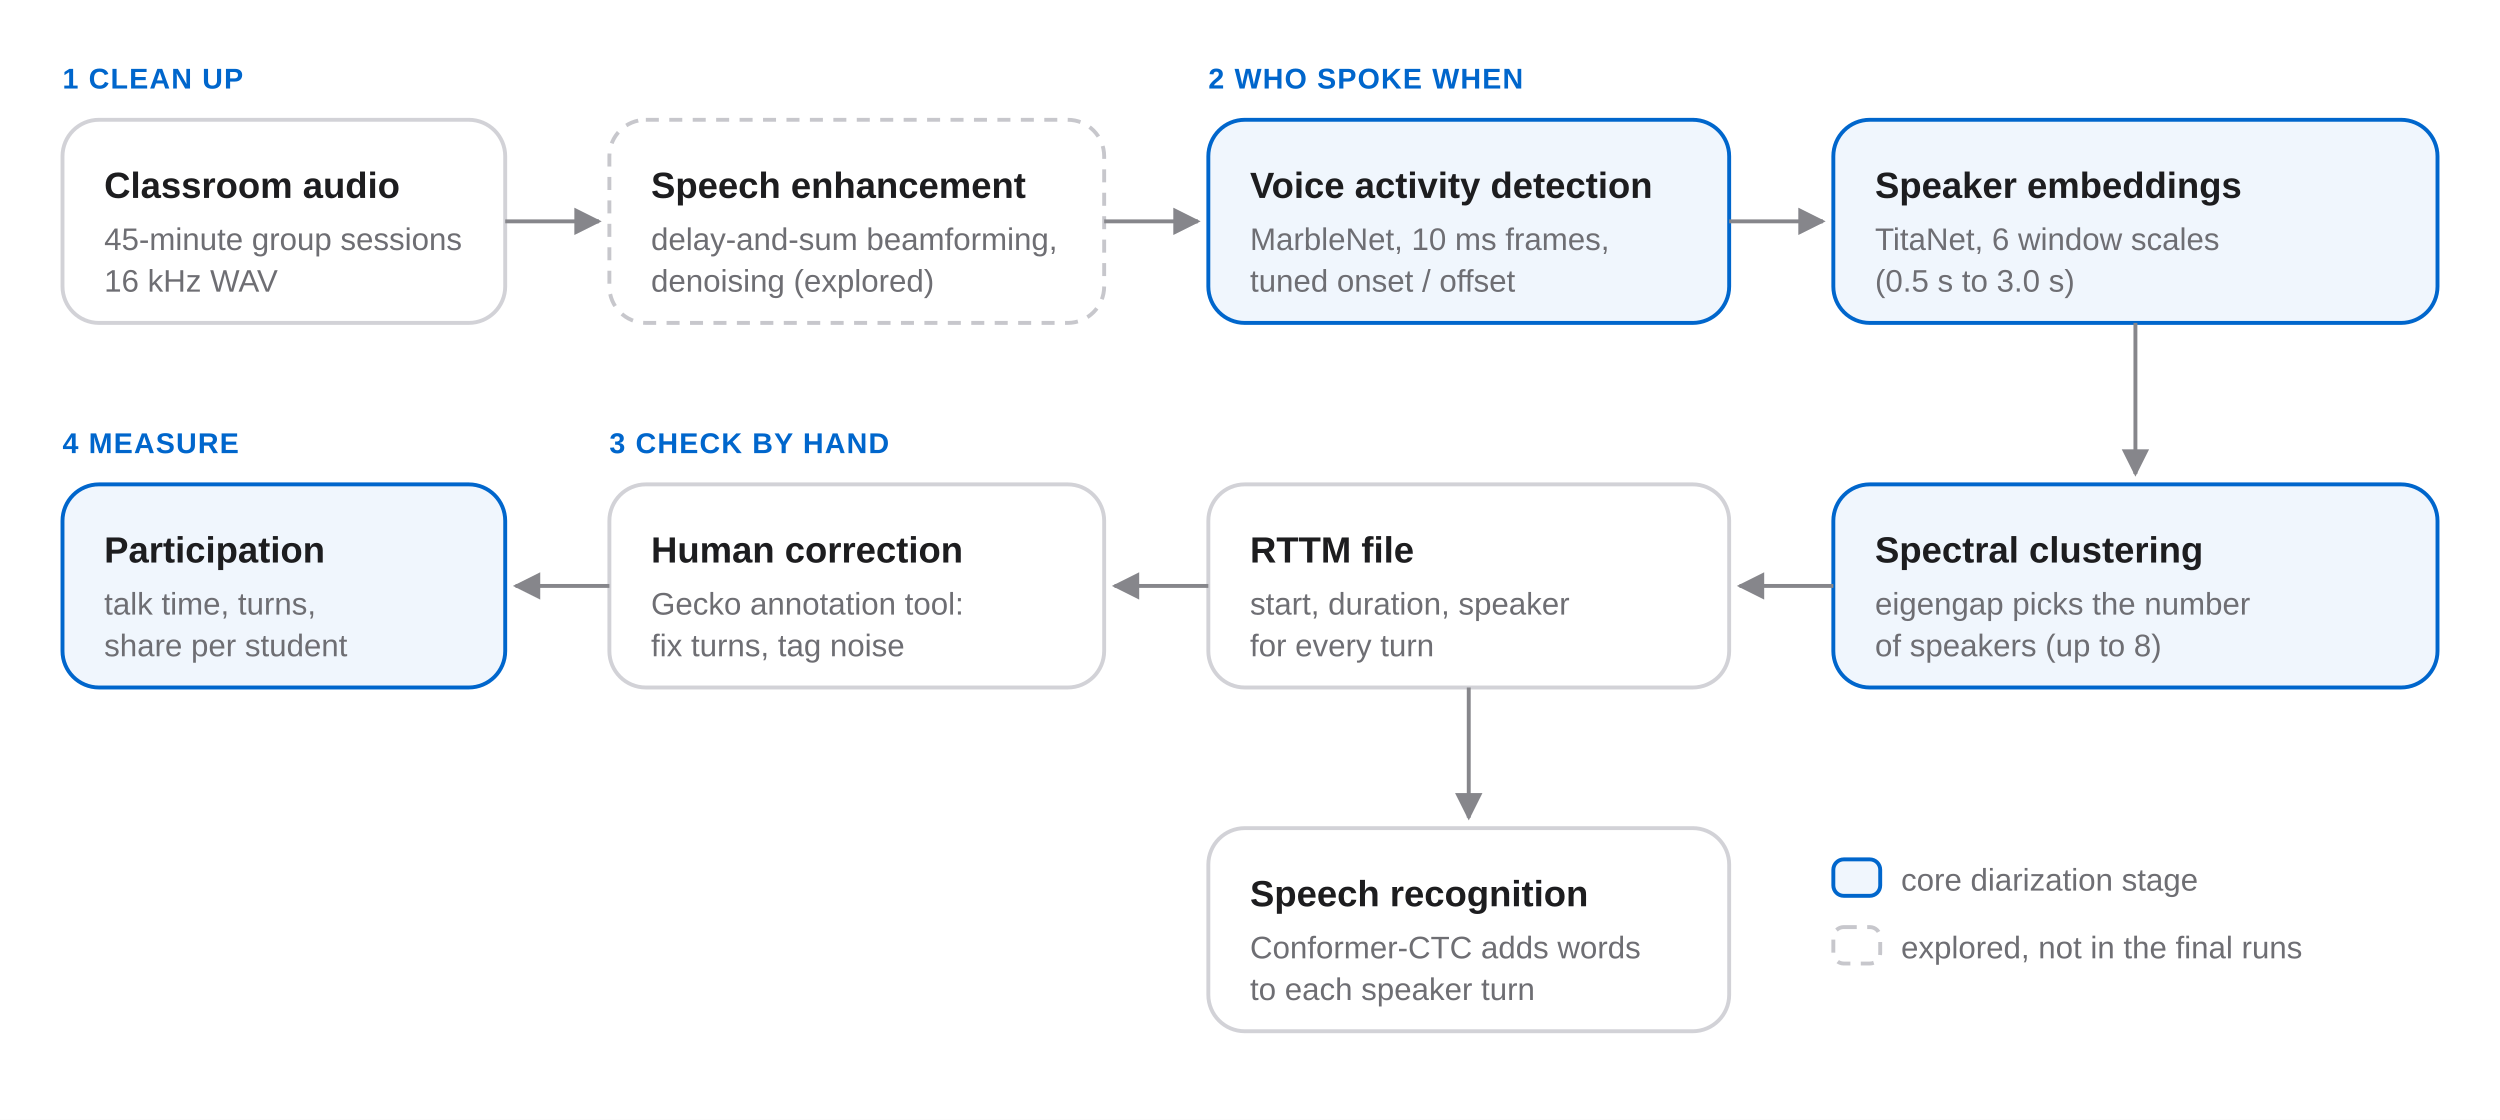
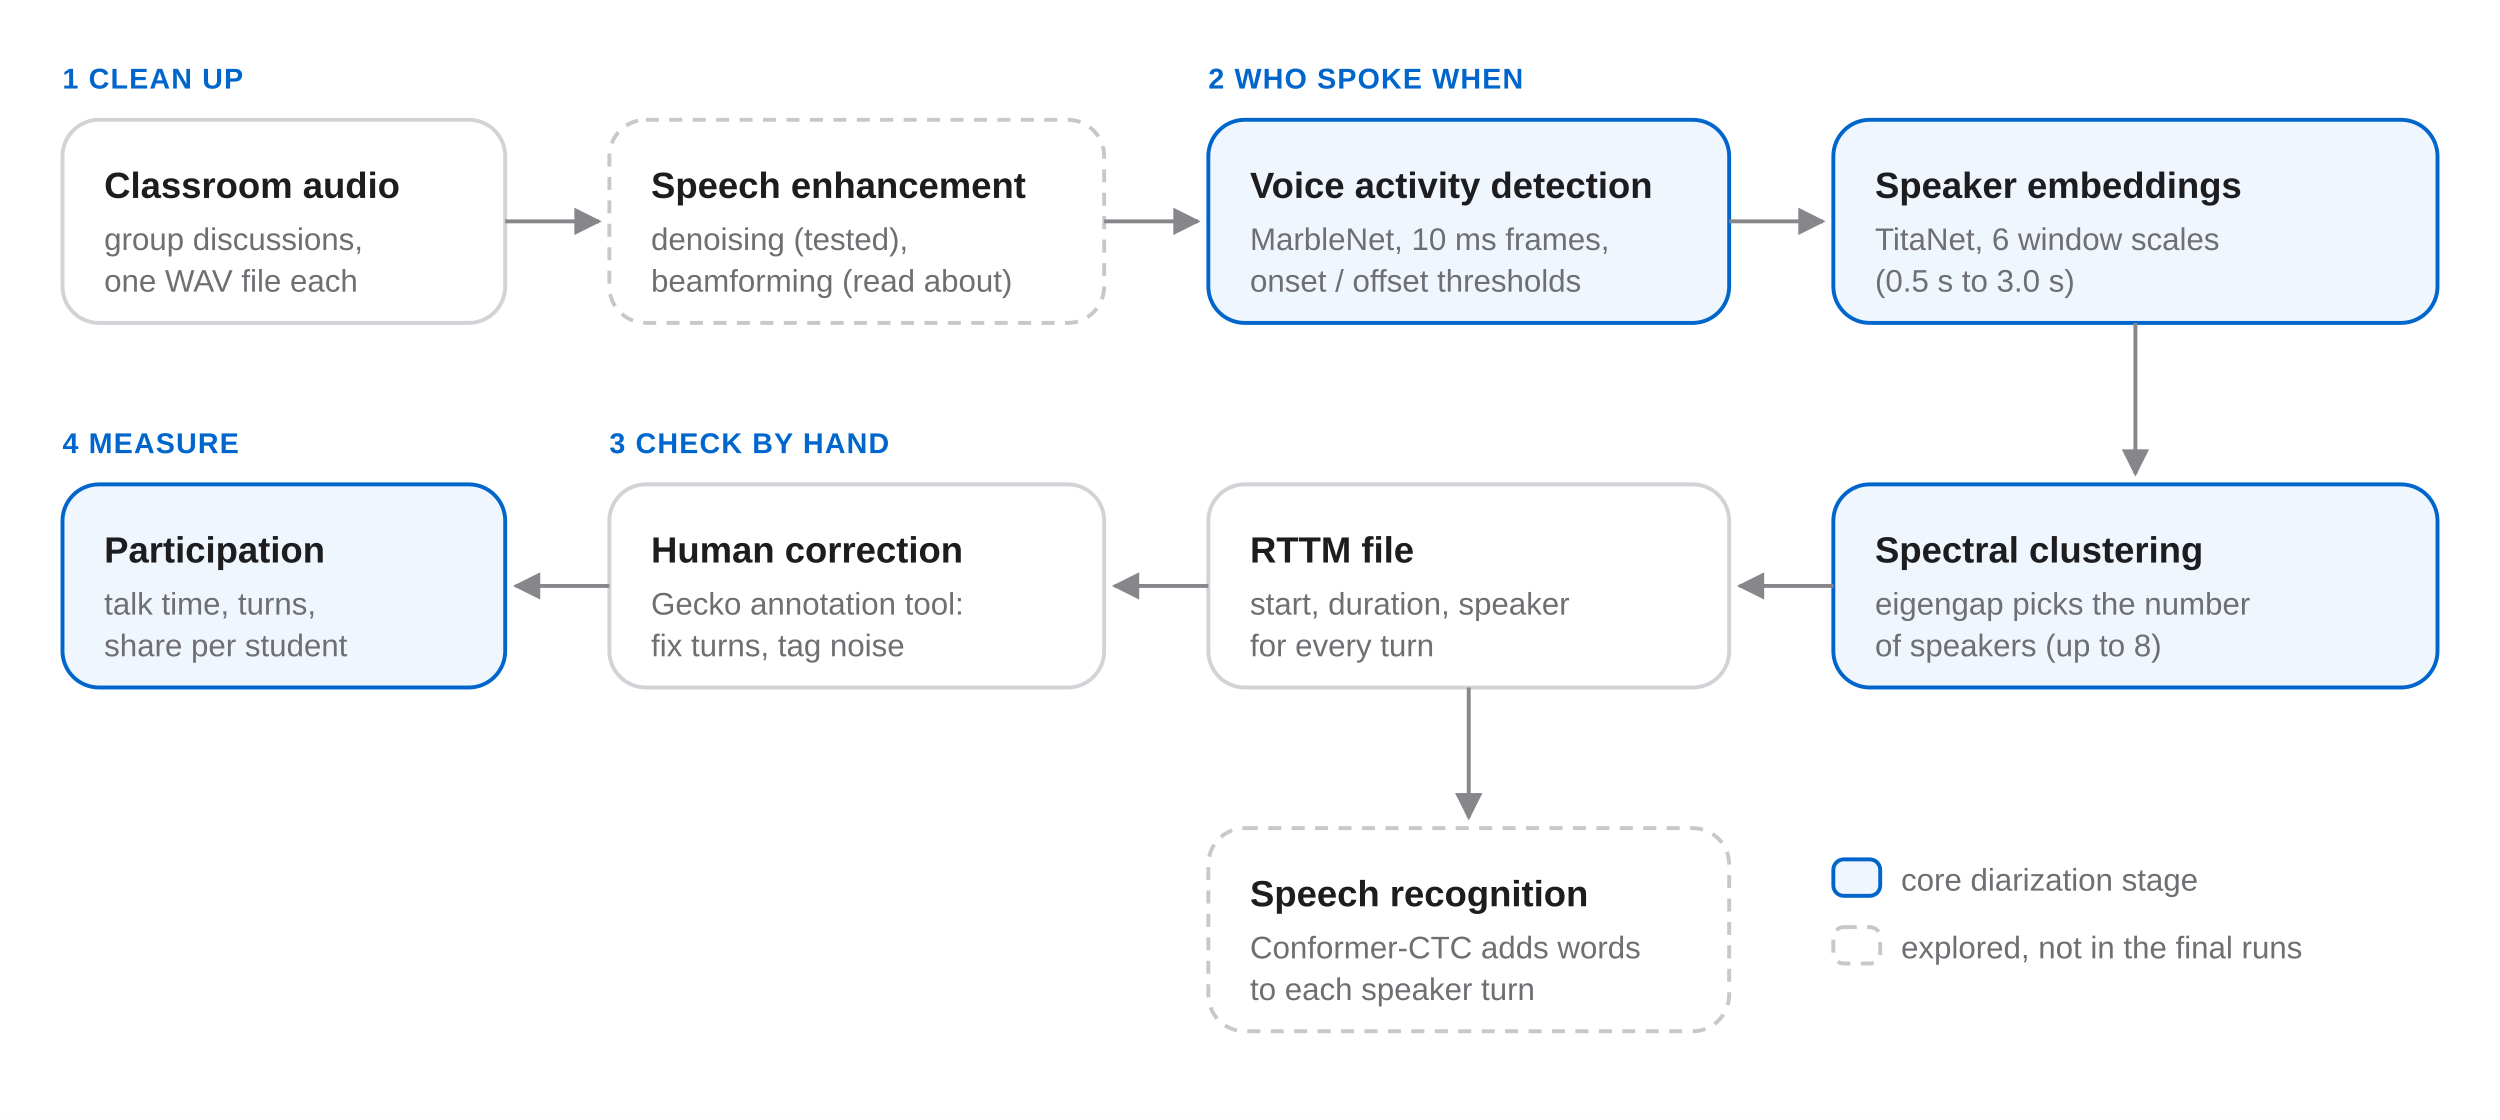
<svg xmlns="http://www.w3.org/2000/svg" viewBox="0 0 960 430" width="960" height="430" role="img" aria-labelledby="t d">
  <defs>
    <marker id="a" viewBox="0 0 10 10" refX="9" refY="5" markerWidth="7" markerHeight="7" orient="auto-start-reverse">
      <path d="M0,0 L10,5 L0,10 z" fill="#86868b" />
    </marker>
    <style>
      .b{fill:#ffffff;stroke:#d2d2d7;stroke-width:1.5}
      .k{fill:#f0f6fd;stroke:#0066cc;stroke-width:1.5}
      .x{fill:#ffffff;stroke:#c7c7cc;stroke-width:1.5;stroke-dasharray:5 4}
      .h{font:600 14px -apple-system,BlinkMacSystemFont,"SF Pro Text","Helvetica Neue",Arial,sans-serif;fill:#1d1d1f}
      .s{font:400 12px -apple-system,BlinkMacSystemFont,"SF Pro Text","Helvetica Neue",Arial,sans-serif;fill:#6e6e73}
      .c{font:600 11px -apple-system,BlinkMacSystemFont,"SF Pro Text","Helvetica Neue",Arial,sans-serif;fill:#0066cc;letter-spacing:.04em}
      .l{stroke:#86868b;stroke-width:1.5;fill:none}
    </style>
  </defs>
  <rect width="960" height="430" fill="#ffffff" />
  <text class="c" x="24" y="34">1  CLEAN UP</text>
  <rect class="b" x="24" y="46" width="170" height="78" rx="14" />
  <text class="h" x="40" y="76">Classroom audio</text>
-   <text class="s" x="40" y="96">45-minute group sessions</text>
-   <text class="s" x="40" y="112">16 kHz WAV</text>
+   <text class="s" x="40" y="96">group discussions,</text>
+   <text class="s" x="40" y="112">one WAV file each</text>
  <rect class="x" x="234" y="46" width="190" height="78" rx="14" />
  <text class="h" x="250" y="76">Speech enhancement</text>
-   <text class="s" x="250" y="96">delay-and-sum beamforming,</text>
-   <text class="s" x="250" y="112">denoising (explored)</text>
+   <text class="s" x="250" y="96">denoising (tested),</text>
+   <text class="s" x="250" y="112">beamforming (read about)</text>
  <text class="c" x="464" y="34">2  WHO SPOKE WHEN</text>
  <rect class="k" x="464" y="46" width="200" height="78" rx="14" />
  <text class="h" x="480" y="76">Voice activity detection</text>
  <text class="s" x="480" y="96">MarbleNet, 10 ms frames,</text>
-   <text class="s" x="480" y="112">tuned onset / offset</text>
+   <text class="s" x="480" y="112">onset / offset thresholds</text>
  <rect class="k" x="704" y="46" width="232" height="78" rx="14" />
  <text class="h" x="720" y="76">Speaker embeddings</text>
  <text class="s" x="720" y="96">TitaNet, 6 window scales</text>
  <text class="s" x="720" y="112">(0.5 s to 3.0 s)</text>
  <path class="l" d="M194,85 H230" marker-end="url(#a)" />
  <path class="l" d="M424,85 H460" marker-end="url(#a)" />
  <path class="l" d="M664,85 H700" marker-end="url(#a)" />
  <rect class="k" x="704" y="186" width="232" height="78" rx="14" />
  <text class="h" x="720" y="216">Spectral clustering</text>
  <text class="s" x="720" y="236">eigengap picks the number</text>
  <text class="s" x="720" y="252">of speakers (up to 8)</text>
  <rect class="b" x="464" y="186" width="200" height="78" rx="14" />
  <text class="h" x="480" y="216">RTTM file</text>
  <text class="s" x="480" y="236">start, duration, speaker</text>
  <text class="s" x="480" y="252">for every turn</text>
  <text class="c" x="234" y="174">3  CHECK BY HAND</text>
  <rect class="b" x="234" y="186" width="190" height="78" rx="14" />
  <text class="h" x="250" y="216">Human correction</text>
  <text class="s" x="250" y="236">Gecko annotation tool:</text>
  <text class="s" x="250" y="252">fix turns, tag noise</text>
  <text class="c" x="24" y="174">4  MEASURE</text>
  <rect class="k" x="24" y="186" width="170" height="78" rx="14" />
  <text class="h" x="40" y="216">Participation</text>
  <text class="s" x="40" y="236">talk time, turns,</text>
  <text class="s" x="40" y="252">share per student</text>
  <path class="l" d="M820,124 V182" marker-end="url(#a)" />
  <path class="l" d="M704,225 H668" marker-end="url(#a)" />
  <path class="l" d="M464,225 H428" marker-end="url(#a)" />
  <path class="l" d="M234,225 H198" marker-end="url(#a)" />
-   <rect class="b" x="464" y="318" width="200" height="78" rx="14" />
+   <rect class="x" x="464" y="318" width="200" height="78" rx="14" />
  <text class="h" x="480" y="348">Speech recognition</text>
  <text class="s" x="480" y="368">Conformer-CTC adds words</text>
  <text class="s" x="480" y="384">to each speaker turn</text>
  <path class="l" d="M564,264 V314" marker-end="url(#a)" />
  <rect class="k" x="704" y="330" width="18" height="14" rx="4" />
  <text class="s" x="730" y="342">core diarization stage</text>
  <rect class="x" x="704" y="356" width="18" height="14" rx="4" />
  <text class="s" x="730" y="368">explored, not in the final runs</text>
</svg>
